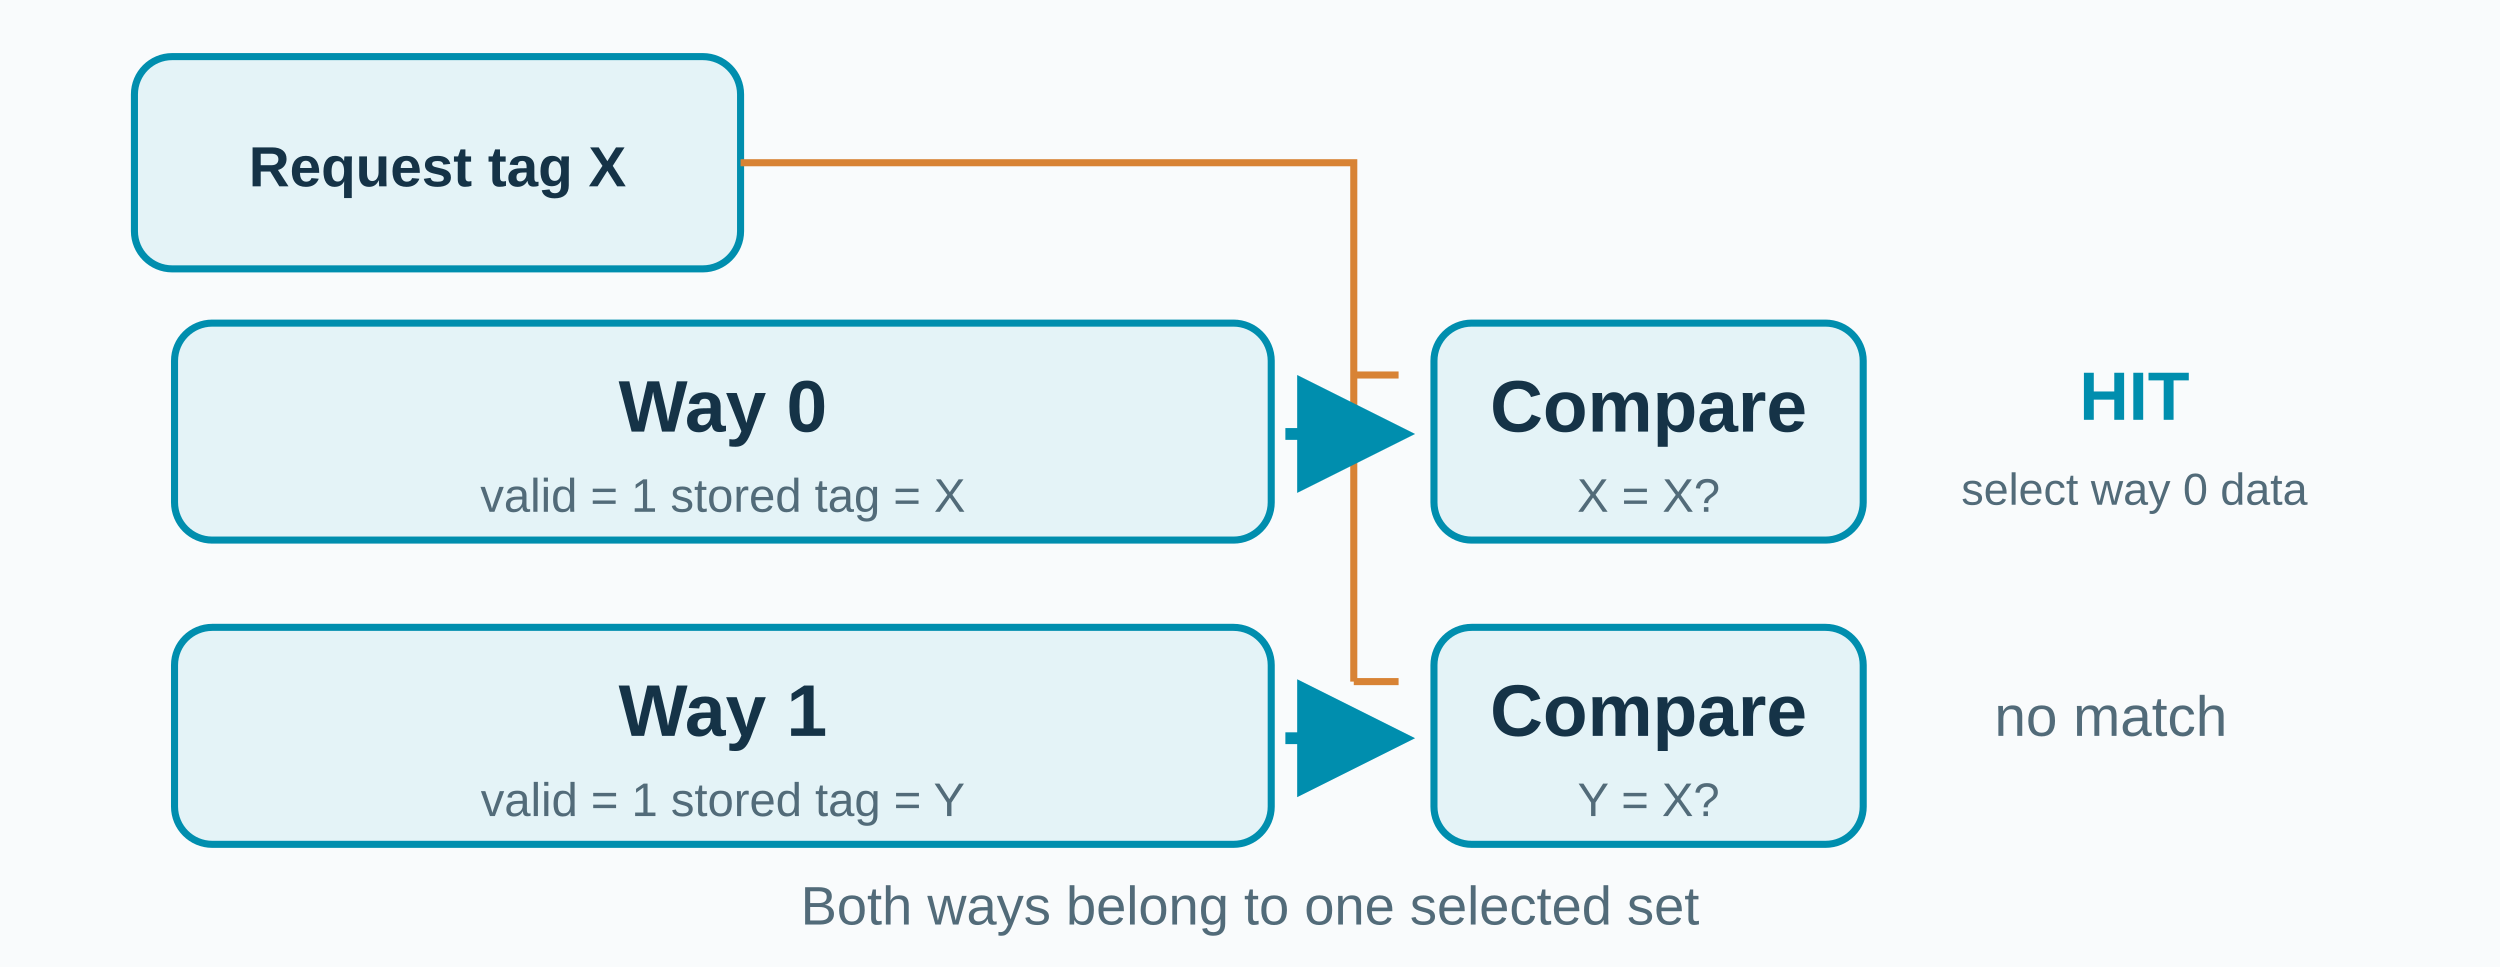
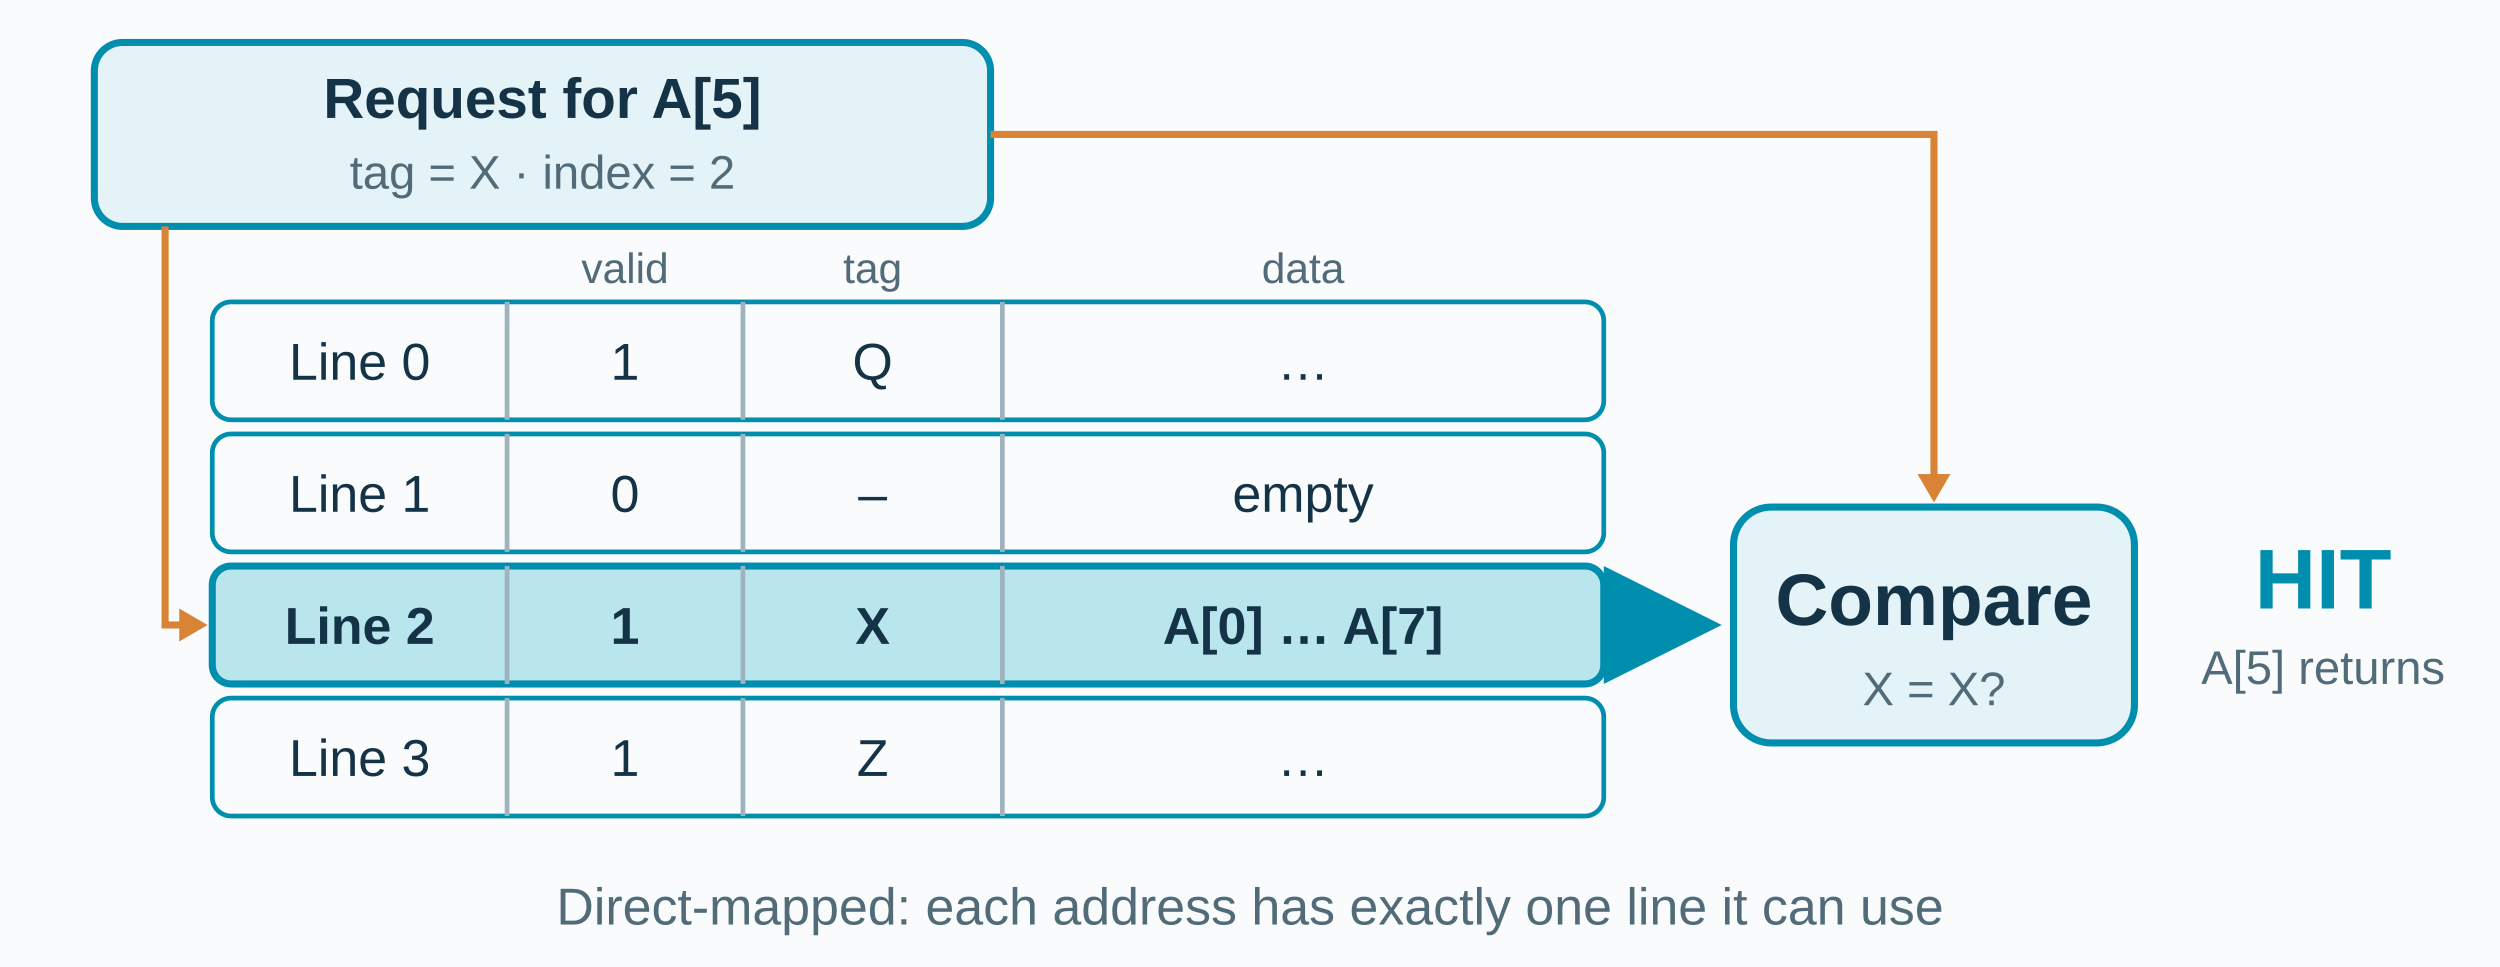
<svg xmlns="http://www.w3.org/2000/svg" width="1060" height="410" viewBox="0 0 1060 410" role="img">
  <rect width="1060" height="410" fill="#f9fbfc" />
  <defs>
    <marker id="arrow" markerWidth="10" markerHeight="10" refX="8" refY="5" orient="auto">
      <path d="M0,0 L10,5 L0,10 Z" fill="#008eae" />
    </marker>
  </defs>
-   <rect x="57" y="24" width="257" height="90" rx="16" fill="#e4f3f7" stroke="#008eae" stroke-width="3" />
-   <text x="185.5" y="79.0" fill="#153347" font-family="Arial,sans-serif" font-weight="bold" font-size="24" text-anchor="middle">Request tag X</text>
-   <rect x="74" y="137" width="465" height="92" rx="16" fill="#e4f3f7" stroke="#008eae" stroke-width="3" />
-   <text x="306.5" y="183.0" fill="#153347" font-family="Arial,sans-serif" font-weight="bold" font-size="31" text-anchor="middle">Way 0</text>
-   <text x="306.5" y="217.0" fill="#526b79" font-family="Arial,sans-serif" font-weight="normal" font-size="20" text-anchor="middle">valid = 1   stored tag = X</text>
-   <rect x="74" y="266" width="465" height="92" rx="16" fill="#e4f3f7" stroke="#008eae" stroke-width="3" />
-   <text x="306.5" y="312.0" fill="#153347" font-family="Arial,sans-serif" font-weight="bold" font-size="31" text-anchor="middle">Way 1</text>
-   <text x="306.5" y="346.0" fill="#526b79" font-family="Arial,sans-serif" font-weight="normal" font-size="20" text-anchor="middle">valid = 1   stored tag = Y</text>
-   <rect x="608" y="137" width="182" height="92" rx="16" fill="#e4f3f7" stroke="#008eae" stroke-width="3" />
-   <text x="699.0" y="183.0" fill="#153347" font-family="Arial,sans-serif" font-weight="bold" font-size="31" text-anchor="middle">Compare</text>
-   <text x="699.0" y="217.0" fill="#526b79" font-family="Arial,sans-serif" font-weight="normal" font-size="20" text-anchor="middle">X = X?</text>
-   <rect x="608" y="266" width="182" height="92" rx="16" fill="#e4f3f7" stroke="#008eae" stroke-width="3" />
-   <text x="699.0" y="312.0" fill="#153347" font-family="Arial,sans-serif" font-weight="bold" font-size="31" text-anchor="middle">Compare</text>
-   <text x="699.0" y="346.0" fill="#526b79" font-family="Arial,sans-serif" font-weight="normal" font-size="20" text-anchor="middle">Y = X?</text>
-   <path d="M314 69 H574 V289" fill="none" stroke="#d88335" stroke-width="3" />
-   <path d="M574 159 H593 M574 289 H593" fill="none" stroke="#d88335" stroke-width="3" />
-   <path d="M545 184 L590 184" fill="none" stroke="#008eae" stroke-width="5" marker-end="url(#arrow)" />
-   <path d="M545 313 L590 313" fill="none" stroke="#008eae" stroke-width="5" marker-end="url(#arrow)" />
-   <text x="905" y="178" fill="#008eae" font-family="Arial,sans-serif" font-weight="bold" font-size="29" text-anchor="middle">HIT</text>
-   <text x="905" y="214" fill="#526b79" font-family="Arial,sans-serif" font-weight="normal" font-size="19" text-anchor="middle">select way 0 data</text>
-   <text x="895" y="312" fill="#526b79" font-family="Arial,sans-serif" font-weight="normal" font-size="24" text-anchor="middle">no match</text>
-   <text x="530" y="392" fill="#526b79" font-family="Arial,sans-serif" font-weight="normal" font-size="23" text-anchor="middle">Both ways belong to one selected set</text>
+   <rect x="40" y="18" width="380" height="78" rx="12" fill="#e4f3f7" stroke="#008eae" stroke-width="3" />
+   <text x="230" y="50" fill="#153347" font-family="Arial,sans-serif" font-weight="bold" font-size="24" text-anchor="middle">Request for A[5]</text>
+   <text x="230" y="80" fill="#526b79" font-family="Arial,sans-serif" font-weight="normal" font-size="20" text-anchor="middle">tag = X  ·  index = 2</text>
+   <text x="265.0" y="120" fill="#526b79" font-family="Arial,sans-serif" font-weight="normal" font-size="18" text-anchor="middle">valid</text>
+   <text x="370.0" y="120" fill="#526b79" font-family="Arial,sans-serif" font-weight="normal" font-size="18" text-anchor="middle">tag</text>
+   <text x="552.5" y="120" fill="#526b79" font-family="Arial,sans-serif" font-weight="normal" font-size="18" text-anchor="middle">data</text>
+   <rect x="90" y="128" width="590" height="50" rx="8" fill="#f9fbfc" stroke="#008eae" stroke-width="2" />
+   <path d="M215 128 V178" stroke="#9fb3bf" stroke-width="2" />
+   <path d="M315 128 V178" stroke="#9fb3bf" stroke-width="2" />
+   <path d="M425 128 V178" stroke="#9fb3bf" stroke-width="2" />
+   <text x="152.5" y="161" fill="#153347" font-family="Arial,sans-serif" font-weight="normal" font-size="22" text-anchor="middle">Line 0</text>
+   <text x="265.0" y="161" fill="#153347" font-family="Arial,sans-serif" font-weight="normal" font-size="22" text-anchor="middle">1</text>
+   <text x="370.0" y="161" fill="#153347" font-family="Arial,sans-serif" font-weight="normal" font-size="22" text-anchor="middle">Q</text>
+   <text x="552.5" y="161" fill="#153347" font-family="Arial,sans-serif" font-weight="normal" font-size="22" text-anchor="middle">…</text>
+   <rect x="90" y="184" width="590" height="50" rx="8" fill="#f9fbfc" stroke="#008eae" stroke-width="2" />
+   <path d="M215 184 V234" stroke="#9fb3bf" stroke-width="2" />
+   <path d="M315 184 V234" stroke="#9fb3bf" stroke-width="2" />
+   <path d="M425 184 V234" stroke="#9fb3bf" stroke-width="2" />
+   <text x="152.5" y="217" fill="#153347" font-family="Arial,sans-serif" font-weight="normal" font-size="22" text-anchor="middle">Line 1</text>
+   <text x="265.0" y="217" fill="#153347" font-family="Arial,sans-serif" font-weight="normal" font-size="22" text-anchor="middle">0</text>
+   <text x="370.0" y="217" fill="#153347" font-family="Arial,sans-serif" font-weight="normal" font-size="22" text-anchor="middle">–</text>
+   <text x="552.5" y="217" fill="#153347" font-family="Arial,sans-serif" font-weight="normal" font-size="22" text-anchor="middle">empty</text>
+   <rect x="90" y="240" width="590" height="50" rx="8" fill="#b9e6ed" stroke="#008eae" stroke-width="3" />
+   <path d="M215 240 V290" stroke="#9fb3bf" stroke-width="2" />
+   <path d="M315 240 V290" stroke="#9fb3bf" stroke-width="2" />
+   <path d="M425 240 V290" stroke="#9fb3bf" stroke-width="2" />
+   <text x="152.5" y="273" fill="#153347" font-family="Arial,sans-serif" font-weight="bold" font-size="22" text-anchor="middle">Line 2</text>
+   <text x="265.0" y="273" fill="#153347" font-family="Arial,sans-serif" font-weight="bold" font-size="22" text-anchor="middle">1</text>
+   <text x="370.0" y="273" fill="#153347" font-family="Arial,sans-serif" font-weight="bold" font-size="22" text-anchor="middle">X</text>
+   <text x="552.5" y="273" fill="#153347" font-family="Arial,sans-serif" font-weight="bold" font-size="22" text-anchor="middle">A[0] … A[7]</text>
+   <rect x="90" y="296" width="590" height="50" rx="8" fill="#f9fbfc" stroke="#008eae" stroke-width="2" />
+   <path d="M215 296 V346" stroke="#9fb3bf" stroke-width="2" />
+   <path d="M315 296 V346" stroke="#9fb3bf" stroke-width="2" />
+   <path d="M425 296 V346" stroke="#9fb3bf" stroke-width="2" />
+   <text x="152.5" y="329" fill="#153347" font-family="Arial,sans-serif" font-weight="normal" font-size="22" text-anchor="middle">Line 3</text>
+   <text x="265.0" y="329" fill="#153347" font-family="Arial,sans-serif" font-weight="normal" font-size="22" text-anchor="middle">1</text>
+   <text x="370.0" y="329" fill="#153347" font-family="Arial,sans-serif" font-weight="normal" font-size="22" text-anchor="middle">Z</text>
+   <text x="552.5" y="329" fill="#153347" font-family="Arial,sans-serif" font-weight="normal" font-size="22" text-anchor="middle">…</text>
+   <path d="M70 96 V265 H80" fill="none" stroke="#d88335" stroke-width="3" />
+   <path d="M88 265 L76 258 L76 272 Z" fill="#d88335" />
+   <path d="M420 57 H820 V203" fill="none" stroke="#d88335" stroke-width="3" />
+   <path d="M820 213 L813 201 L827 201 Z" fill="#d88335" />
+   <rect x="735" y="215" width="170" height="100" rx="16" fill="#e4f3f7" stroke="#008eae" stroke-width="3" />
+   <text x="820.0" y="265.0" fill="#153347" font-family="Arial,sans-serif" font-weight="bold" font-size="31" text-anchor="middle">Compare</text>
+   <text x="820.0" y="299.0" fill="#526b79" font-family="Arial,sans-serif" font-weight="normal" font-size="20" text-anchor="middle">X = X?</text>
+   <path d="M684 265 L720 265" fill="none" stroke="#008eae" stroke-width="5" marker-end="url(#arrow)" />
+   <text x="985" y="258" fill="#008eae" font-family="Arial,sans-serif" font-weight="bold" font-size="36" text-anchor="middle">HIT</text>
+   <text x="985" y="290" fill="#526b79" font-family="Arial,sans-serif" font-weight="normal" font-size="20" text-anchor="middle">A[5] returns</text>
+   <text x="530" y="392" fill="#526b79" font-family="Arial,sans-serif" font-weight="normal" font-size="22" text-anchor="middle">Direct-mapped: each address has exactly one line it can use</text>
</svg>
